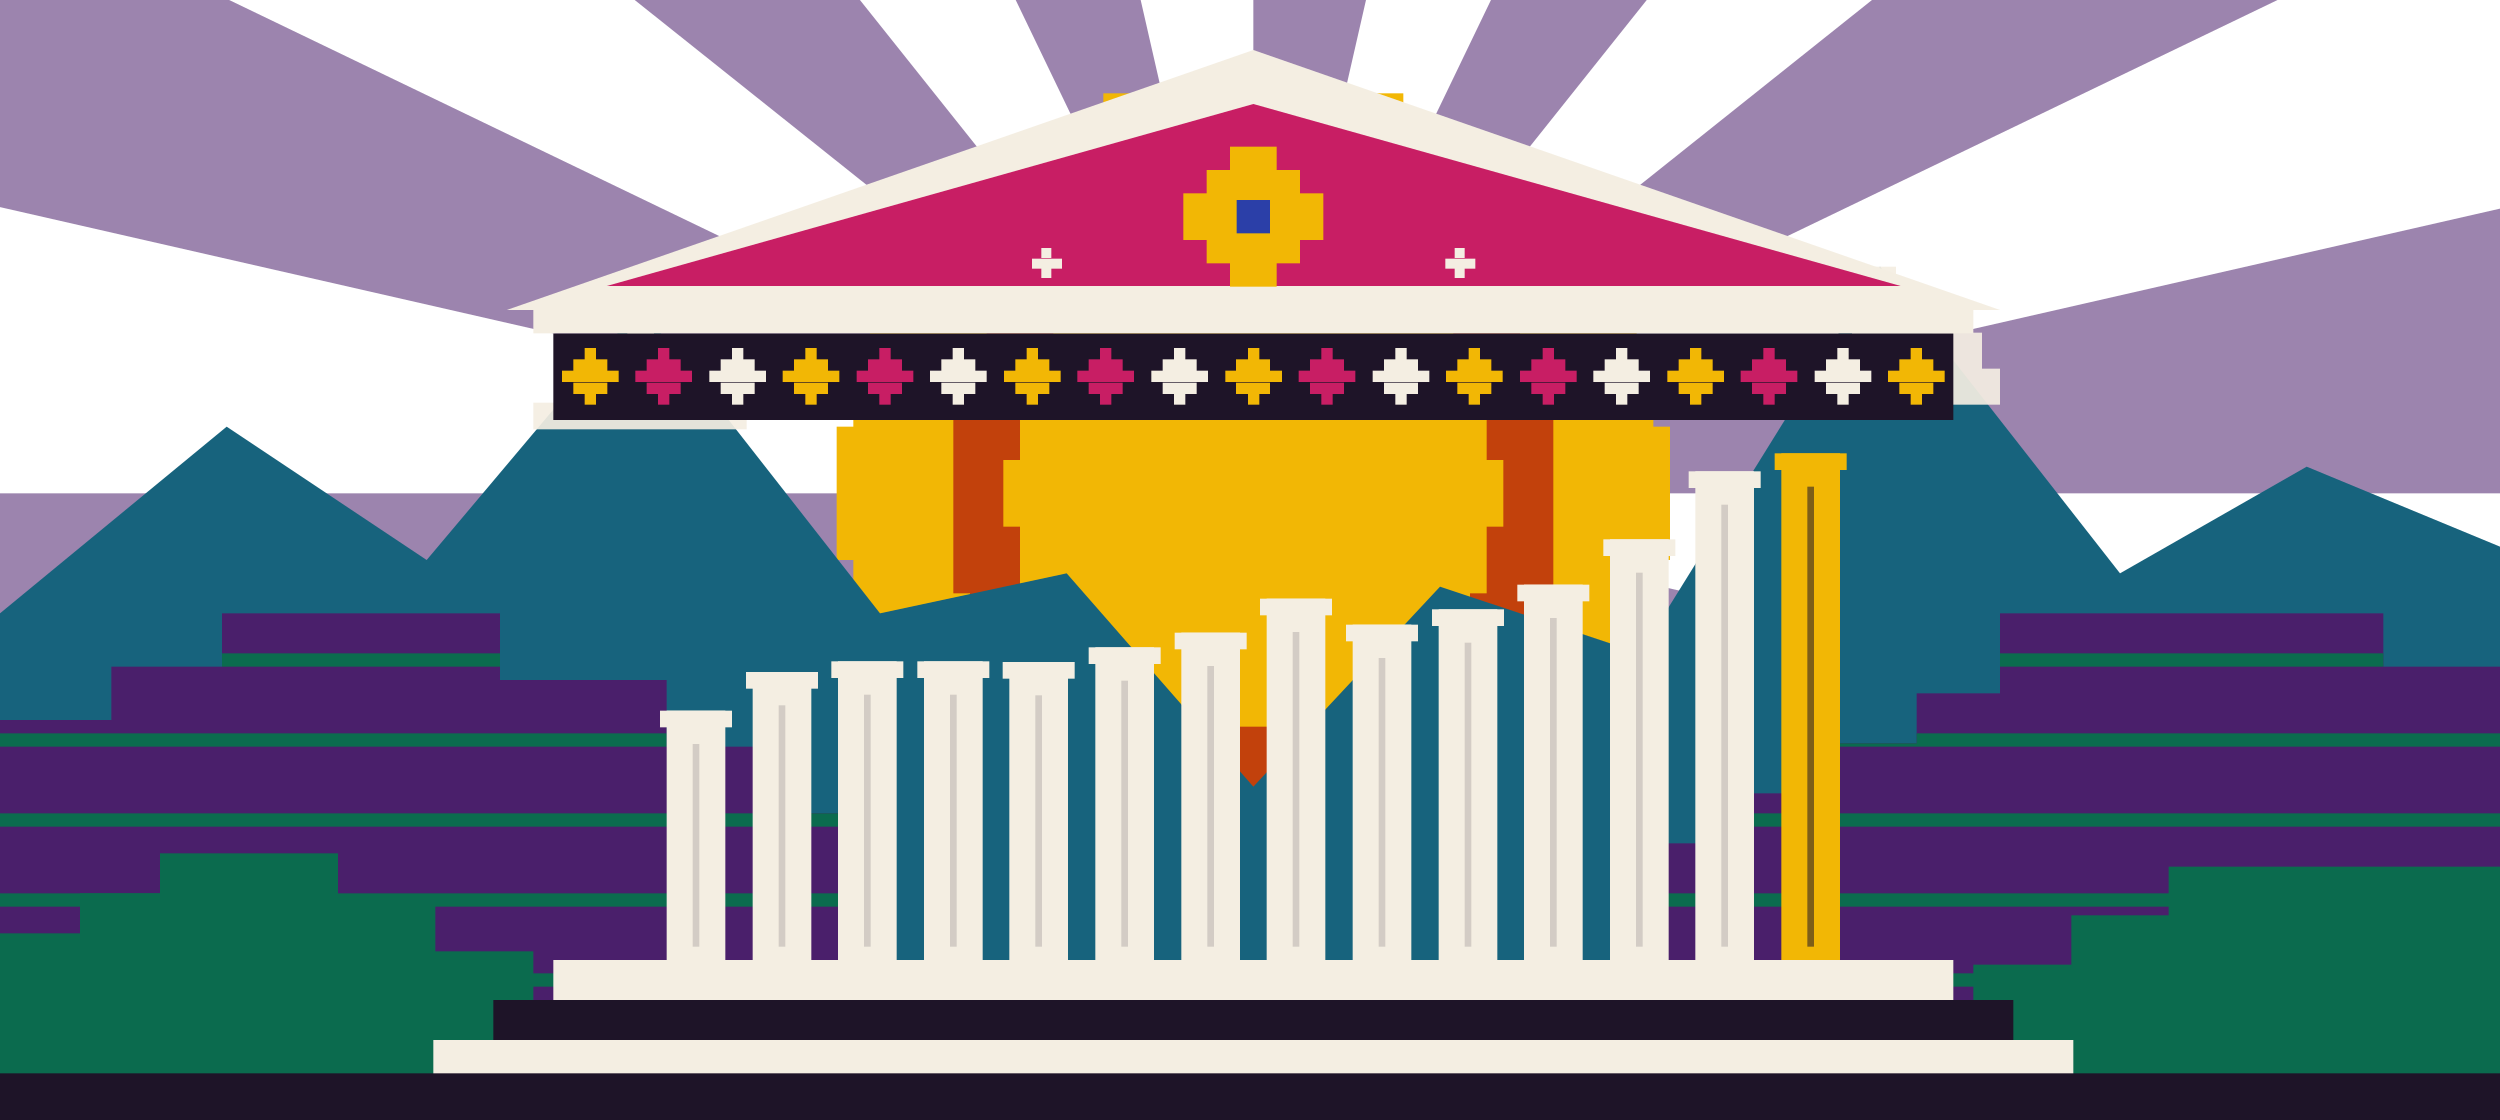
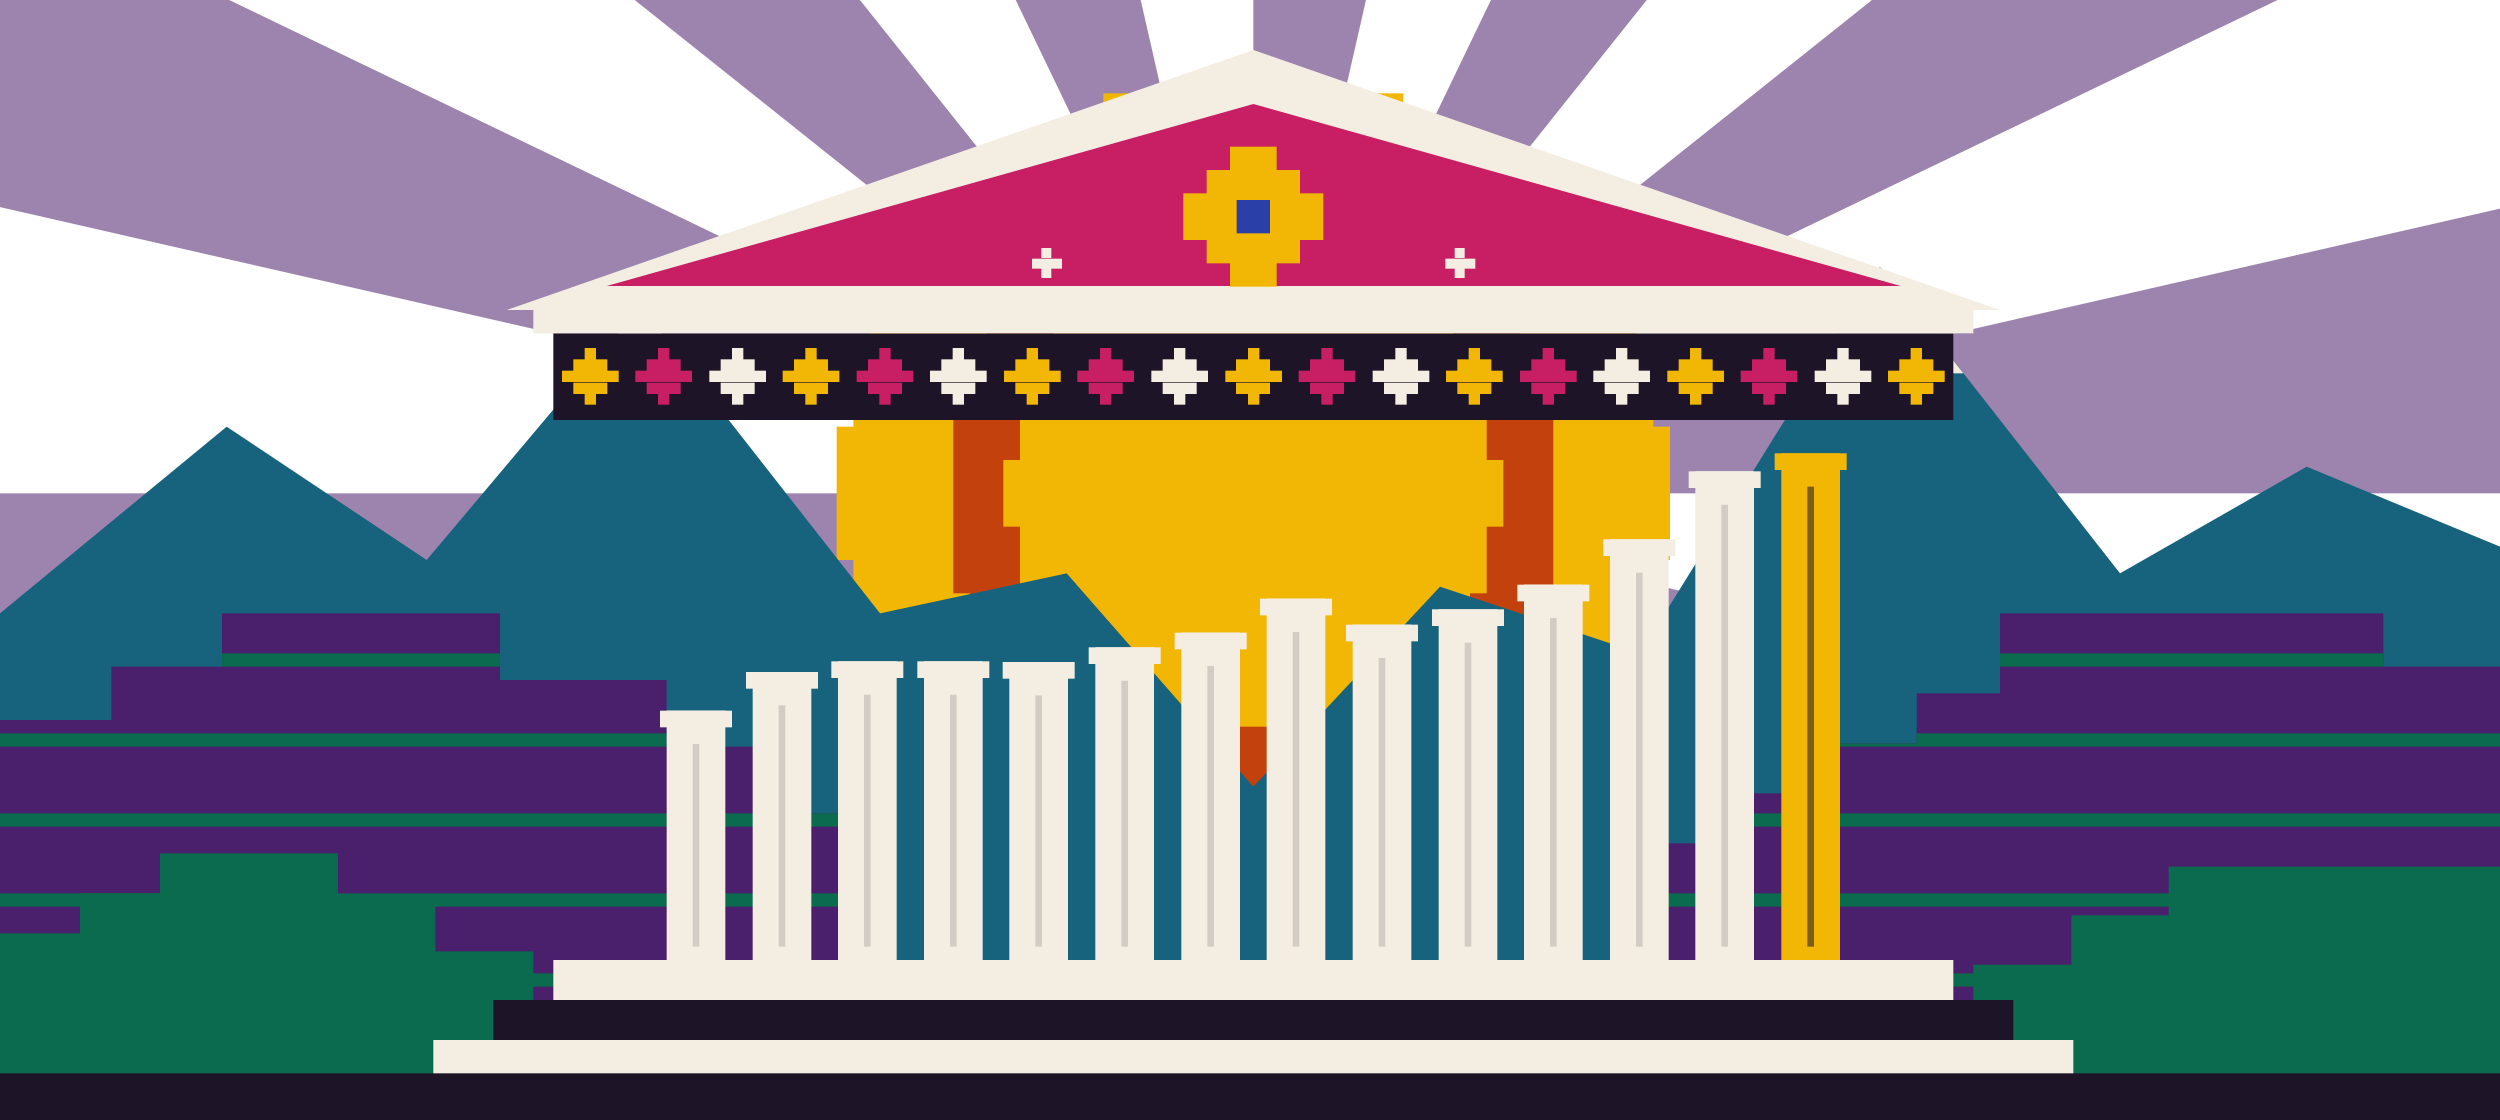
<svg xmlns="http://www.w3.org/2000/svg" viewBox="0 0 375 168" width="375" height="168" aria-hidden="true" focusable="false">
  <style>
@media (prefers-reduced-motion: no-preference) {
  .col { transform-box: fill-box; transform-origin: 50% 100%; animation: crece .9s cubic-bezier(.2,.8,.2,1) both; }
  @keyframes crece { from { transform: scaleY(0); } to { transform: scaleY(1); } }
}
</style>
  <path fill="#4A1F6B" opacity=".55" d="M188 74L188 -226L254.8 -218.5zM188 74L318.2 -196.3L375 -160.5zM188 74L422.5 -113L458.3 -56.2zM188 74L480.5 7.2L488 74zM188 74L480.5 140.8L458.3 204.2zM188 74L422.5 261L375 308.5zM188 74L318.2 344.3L254.8 366.5zM188 74L188 374L121.2 366.5zM188 74L57.8 344.3L1 308.5zM188 74L-46.5 261L-82.3 204.2zM188 74L-104.5 140.8L-112 74zM188 74L-104.5 7.2L-82.3 -56.2zM188 74L-46.5 -113L1 -160.5zM188 74L57.8 -196.3L121.2 -218.5z" />
  <path fill="#F2B705" d="M165.5 14h45v5h-45zM155.5 19h65v5h-65zM148 24h80v5h-80zM143 29h90v5h-90zM138 34h100v5h-100zM135.5 39h105v5h-105zM133 44h110v5h-110zM130.5 49h115v5h-115zM128 54h120v5h-120zM128 59h120v5h-120zM125.5 64h125v5h-125zM125.5 69h125v5h-125zM125.5 74h125v5h-125zM125.5 79h125v5h-125zM128 84h120v5h-120zM128 89h120v5h-120zM130.5 94h115v5h-115zM133 99h110v5h-110zM135.5 104h105v5h-105zM138 109h100v5h-100zM143 114h90v5h-90zM148 119h80v5h-80zM155.5 124h65v5h-65zM165.5 129h45v5h-45z" />
  <path fill="#C2410C" d="M170.5 29h35v5h-35zM160.5 34h55v5h-55zM155.5 39h65v5h-65zM150.5 44h75v5h-75zM148 49h80v5h-80zM145.5 54h85v5h-85zM143 59h90v5h-90zM143 64h90v5h-90zM143 69h90v5h-90zM143 74h90v5h-90zM143 79h90v5h-90zM143 84h90v5h-90zM145.5 89h85v5h-85zM148 94h80v5h-80zM150.5 99h75v5h-75zM155.5 104h65v5h-65zM160.5 109h55v5h-55zM170.5 114h35v5h-35z" />
  <path fill="#F2B705" d="M170.5 39h35v5h-35zM163 44h50v5h-50zM158 49h60v5h-60zM155.5 54h65v5h-65zM153 59h70v5h-70zM153 64h70v5h-70zM150.5 69h75v5h-75zM150.5 74h75v5h-75zM153 79h70v5h-70zM153 84h70v5h-70zM155.5 89h65v5h-65zM158 94h60v5h-60zM163 99h50v5h-50zM170.5 104h35v5h-35z" />
  <polygon fill="#17637D" points="0,92 34,64 64,84 96,46 132,92 160,86 188,118 216,88 246,98 282,40 318,86 346,70 375,82 375,168 0,168" />
-   <polygon fill="#F4EEE2" points="80,64.4 80,60.4 83.6,60.4 83.6,56.4 87.2,56.4 90.4,56.4 90.4,59.6 90.4,55.1 92.3,55.1 92.3,50.5 94.1,50.5 94.1,46 96,46 98.1,46 98.1,50.3 100.3,50.3 100.3,54.5 102.4,54.5 102.4,58.8 102.4,54.8 107.2,54.8 109.6,54.8 109.6,59.6 112,59.6 112,64.4" opacity=".92" />
-   <polygon fill="#F4EEE2" points="264,60.7 264,56.2 268.1,56.2 268.1,51.7 272.1,51.7 275.7,51.7 275.7,55.3 275.7,50.2 277.8,50.2 277.8,45.1 279.9,45.1 279.9,40 282,40 284.4,40 284.4,44.8 286.8,44.8 286.8,49.6 289.2,49.6 289.2,54.4 289.2,49.9 294.6,49.9 297.3,49.9 297.3,55.3 300,55.3 300,60.7" opacity=".92" />
+   <polygon fill="#F4EEE2" points="96,46 106.2,59 101.9,59 101.9,54.5 97.7,54.5 97.7,59 93.5,59 93.5,54.5 89.3,54.5 89.3,59 85.1,59 85.1,59" />
+   <polygon fill="#F4EEE2" points="282,40 294.5,56 290,56 290,50.4 285.5,50.4 285.5,56 281.1,56 281.1,50.4 276.6,50.4 276.6,56 272.1,56 272.1,56" />
  <clipPath id="cmm">
    <polygon fill="#000" points="0,116 0,108 16.7,108 16.7,100 33.3,100 33.3,92 50,92 75,92 75,102 100,102 100,112 114,112 114,122 128,122 128,132 128,168 0,168" />
    <polygon fill="#000" points="250,134 250,126.5 262.5,126.5 262.5,119 275,119 275,111.5 287.5,111.5 287.5,104 300,104 300,92 340,92 357.5,92 357.5,100 375,100 375,108 375,168 250,168" />
  </clipPath>
  <polygon fill="#4A1F6B" points="0,116 0,108 16.7,108 16.7,100 33.3,100 33.3,92 50,92 75,92 75,102 100,102 100,112 114,112 114,122 128,122 128,132 128,168 0,168" />
  <polygon fill="#4A1F6B" points="250,134 250,126.5 262.5,126.5 262.5,119 275,119 275,111.5 287.5,111.5 287.5,104 300,104 300,92 340,92 357.5,92 357.5,100 375,100 375,108 375,168 250,168" />
  <g clip-path="url(#cmm)">
    <rect x="0" y="98" width="375" height="2" fill="#0B6B4E" />
    <rect x="0" y="110" width="375" height="2" fill="#0B6B4E" />
    <rect x="0" y="122" width="375" height="2" fill="#0B6B4E" />
    <rect x="0" y="134" width="375" height="2" fill="#0B6B4E" />
    <rect x="0" y="146" width="375" height="2" fill="#0B6B4E" />
    <rect x="0" y="158" width="375" height="2" fill="#0B6B4E" />
  </g>
  <polygon fill="#0B6B4E" points="0,146 0,140 12,140 12,134 24,134 24,128 36,128 50.7,128 50.7,135.3 65.3,135.3 65.3,142.7 80,142.7 80,150 80,168 0,168" />
  <polygon fill="#0B6B4E" points="296,152 296,144.7 310.7,144.7 310.7,137.3 325.3,137.3 325.3,130 340,130 375,130 375,140 375,168 296,168" />
  <g class="cols">
    <g class="col" style="animation-delay:0ms">
      <rect x="100" y="106.6" width="8.8" height="37.4" fill="#F4EEE2" />
      <rect x="103.9" y="111.6" width="1" height="30.4" fill="#1E1428" opacity="0.16" />
      <rect x="99" y="106.6" width="10.8" height="2.5" fill="#F4EEE2" />
    </g>
    <g class="col" style="animation-delay:45ms">
      <rect x="112.9" y="100.8" width="8.8" height="43.2" fill="#F4EEE2" />
      <rect x="116.8" y="105.8" width="1" height="36.2" fill="#1E1428" opacity="0.16" />
      <rect x="111.9" y="100.8" width="10.8" height="2.5" fill="#F4EEE2" />
    </g>
    <g class="col" style="animation-delay:90ms">
      <rect x="125.7" y="99.2" width="8.8" height="44.8" fill="#F4EEE2" />
      <rect x="129.6" y="104.2" width="1" height="37.8" fill="#1E1428" opacity="0.16" />
      <rect x="124.7" y="99.2" width="10.8" height="2.5" fill="#F4EEE2" />
    </g>
    <g class="col" style="animation-delay:135ms">
      <rect x="138.6" y="99.2" width="8.8" height="44.8" fill="#F4EEE2" />
      <rect x="142.5" y="104.2" width="1" height="37.8" fill="#1E1428" opacity="0.16" />
      <rect x="137.6" y="99.2" width="10.8" height="2.5" fill="#F4EEE2" />
    </g>
    <g class="col" style="animation-delay:180ms">
      <rect x="151.4" y="99.3" width="8.8" height="44.7" fill="#F4EEE2" />
      <rect x="155.3" y="104.3" width="1" height="37.7" fill="#1E1428" opacity="0.16" />
      <rect x="150.4" y="99.3" width="10.8" height="2.5" fill="#F4EEE2" />
    </g>
    <g class="col" style="animation-delay:225ms">
      <rect x="164.3" y="97.1" width="8.8" height="46.9" fill="#F4EEE2" />
      <rect x="168.2" y="102.1" width="1" height="39.9" fill="#1E1428" opacity="0.16" />
      <rect x="163.3" y="97.1" width="10.8" height="2.5" fill="#F4EEE2" />
    </g>
    <g class="col" style="animation-delay:270ms">
      <rect x="177.2" y="94.9" width="8.8" height="49.1" fill="#F4EEE2" />
      <rect x="181.1" y="99.9" width="1" height="42.1" fill="#1E1428" opacity="0.16" />
      <rect x="176.2" y="94.9" width="10.8" height="2.5" fill="#F4EEE2" />
    </g>
    <g class="col" style="animation-delay:315ms">
      <rect x="190" y="89.8" width="8.8" height="54.2" fill="#F4EEE2" />
      <rect x="193.9" y="94.8" width="1" height="47.2" fill="#1E1428" opacity="0.16" />
      <rect x="189" y="89.8" width="10.8" height="2.5" fill="#F4EEE2" />
    </g>
    <g class="col" style="animation-delay:360ms">
      <rect x="202.9" y="93.7" width="8.8" height="50.3" fill="#F4EEE2" />
      <rect x="206.8" y="98.7" width="1" height="43.3" fill="#1E1428" opacity="0.16" />
      <rect x="201.9" y="93.7" width="10.8" height="2.5" fill="#F4EEE2" />
    </g>
    <g class="col" style="animation-delay:405ms">
      <rect x="215.8" y="91.4" width="8.8" height="52.6" fill="#F4EEE2" />
      <rect x="219.7" y="96.4" width="1" height="45.6" fill="#1E1428" opacity="0.16" />
      <rect x="214.8" y="91.4" width="10.8" height="2.5" fill="#F4EEE2" />
    </g>
    <g class="col" style="animation-delay:450ms">
      <rect x="228.6" y="87.7" width="8.8" height="56.3" fill="#F4EEE2" />
      <rect x="232.5" y="92.7" width="1" height="49.3" fill="#1E1428" opacity="0.16" />
      <rect x="227.6" y="87.7" width="10.8" height="2.5" fill="#F4EEE2" />
    </g>
    <g class="col" style="animation-delay:495ms">
      <rect x="241.5" y="80.9" width="8.8" height="63.1" fill="#F4EEE2" />
      <rect x="245.4" y="85.9" width="1" height="56.1" fill="#1E1428" opacity="0.16" />
      <rect x="240.5" y="80.9" width="10.8" height="2.5" fill="#F4EEE2" />
    </g>
    <g class="col" style="animation-delay:540ms">
      <rect x="254.3" y="70.7" width="8.8" height="73.3" fill="#F4EEE2" />
      <rect x="258.2" y="75.7" width="1" height="66.3" fill="#1E1428" opacity="0.16" />
      <rect x="253.3" y="70.7" width="10.8" height="2.5" fill="#F4EEE2" />
    </g>
    <g class="col" style="animation-delay:585ms">
      <rect x="267.2" y="68" width="8.8" height="76" fill="#F2B705" />
      <rect x="271.1" y="73" width="1" height="69" fill="#1E1428" opacity="0.55" />
      <rect x="266.2" y="68" width="10.8" height="2.5" fill="#F2B705" />
    </g>
  </g>
  <rect x="83" y="50" width="210" height="13" fill="#1E1428" />
  <path fill="#F2B705" d="M87.7 52.2h1.7v1.7h-1.7zM86 53.9h5.1v1.7h-5.1zM84.3 55.6h8.5v1.7h-8.5zM86 57.4h5.1v1.7h-5.1zM87.7 59h1.7v1.7h-1.7z" />
  <path fill="#C81E64" d="M98.7 52.2h1.7v1.7h-1.7zM97 53.9h5.1v1.7h-5.1zM95.3 55.6h8.5v1.7h-8.5zM97 57.4h5.1v1.7h-5.1zM98.7 59h1.7v1.7h-1.7z" />
  <path fill="#F4EEE2" d="M109.8 52.2h1.7v1.7h-1.7zM108.1 53.9h5.1v1.7h-5.1zM106.4 55.6h8.5v1.7h-8.5zM108.1 57.4h5.1v1.7h-5.1zM109.8 59h1.7v1.7h-1.7z" />
  <path fill="#F2B705" d="M120.8 52.2h1.7v1.7h-1.7zM119.1 53.9h5.1v1.7h-5.1zM117.4 55.6h8.5v1.7h-8.5zM119.1 57.4h5.1v1.7h-5.1zM120.8 59h1.7v1.7h-1.7z" />
  <path fill="#C81E64" d="M131.9 52.2h1.7v1.7h-1.7zM130.2 53.9h5.1v1.7h-5.1zM128.5 55.6h8.5v1.7h-8.5zM130.2 57.4h5.1v1.7h-5.1zM131.9 59h1.7v1.7h-1.7z" />
  <path fill="#F4EEE2" d="M142.9 52.2h1.7v1.7h-1.7zM141.2 53.9h5.1v1.7h-5.1zM139.5 55.6h8.5v1.7h-8.5zM141.2 57.4h5.1v1.7h-5.1zM142.9 59h1.7v1.7h-1.7z" />
  <path fill="#F2B705" d="M154 52.2h1.7v1.7h-1.7zM152.3 53.9h5.1v1.7h-5.1zM150.6 55.6h8.5v1.7h-8.5zM152.3 57.4h5.1v1.7h-5.1zM154 59h1.7v1.7h-1.7z" />
  <path fill="#C81E64" d="M165 52.2h1.7v1.7h-1.7zM163.3 53.9h5.1v1.7h-5.1zM161.6 55.6h8.5v1.7h-8.5zM163.3 57.4h5.1v1.7h-5.1zM165 59h1.7v1.7h-1.7z" />
  <path fill="#F4EEE2" d="M176.1 52.2h1.7v1.7h-1.7zM174.4 53.9h5.1v1.7h-5.1zM172.7 55.6h8.5v1.7h-8.5zM174.4 57.4h5.1v1.7h-5.1zM176.1 59h1.7v1.7h-1.7z" />
  <path fill="#F2B705" d="M187.2 52.2h1.7v1.7h-1.7zM185.4 53.9h5.1v1.7h-5.1zM183.8 55.6h8.5v1.7h-8.5zM185.4 57.4h5.1v1.7h-5.1zM187.2 59h1.7v1.7h-1.7z" />
  <path fill="#C81E64" d="M198.2 52.2h1.7v1.7h-1.7zM196.5 53.9h5.1v1.7h-5.1zM194.8 55.6h8.5v1.7h-8.5zM196.5 57.4h5.1v1.7h-5.1zM198.2 59h1.7v1.7h-1.7z" />
  <path fill="#F4EEE2" d="M209.3 52.2h1.7v1.7h-1.7zM207.6 53.9h5.1v1.7h-5.1zM205.9 55.6h8.5v1.7h-8.5zM207.6 57.4h5.1v1.7h-5.1zM209.3 59h1.7v1.7h-1.7z" />
  <path fill="#F2B705" d="M220.3 52.2h1.7v1.7h-1.7zM218.6 53.9h5.1v1.7h-5.1zM216.9 55.6h8.5v1.7h-8.5zM218.6 57.4h5.1v1.7h-5.1zM220.3 59h1.7v1.7h-1.7z" />
  <path fill="#C81E64" d="M231.4 52.2h1.7v1.7h-1.7zM229.7 53.9h5.1v1.7h-5.1zM228 55.6h8.5v1.7h-8.5zM229.7 57.4h5.1v1.7h-5.1zM231.4 59h1.7v1.7h-1.7z" />
  <path fill="#F4EEE2" d="M242.4 52.2h1.7v1.7h-1.7zM240.7 53.9h5.1v1.7h-5.1zM239 55.6h8.5v1.7h-8.5zM240.7 57.4h5.1v1.7h-5.1zM242.4 59h1.7v1.7h-1.7z" />
  <path fill="#F2B705" d="M253.5 52.2h1.7v1.7h-1.7zM251.8 53.9h5.1v1.7h-5.1zM250.1 55.6h8.5v1.7h-8.5zM251.8 57.4h5.1v1.7h-5.1zM253.5 59h1.7v1.7h-1.7z" />
  <path fill="#C81E64" d="M264.5 52.2h1.7v1.7h-1.7zM262.8 53.9h5.1v1.7h-5.1zM261.1 55.6h8.5v1.7h-8.5zM262.8 57.4h5.1v1.7h-5.1zM264.5 59h1.7v1.7h-1.7z" />
  <path fill="#F4EEE2" d="M275.6 52.2h1.7v1.7h-1.7zM273.9 53.9h5.1v1.7h-5.1zM272.2 55.6h8.5v1.7h-8.5zM273.9 57.4h5.1v1.7h-5.1zM275.6 59h1.7v1.7h-1.7z" />
  <path fill="#F2B705" d="M286.6 52.2h1.7v1.7h-1.7zM284.9 53.9h5.1v1.7h-5.1zM283.2 55.6h8.5v1.7h-8.5zM284.9 57.4h5.1v1.7h-5.1zM286.6 59h1.7v1.7h-1.7z" />
  <rect x="80" y="46.5" width="216" height="3.5" fill="#F4EEE2" />
  <polygon fill="#F4EEE2" points="76,46.5 188,7.5 300,46.5" />
  <polygon fill="#C81E64" points="91,42.9 188,15.6 285.1,42.9" />
  <polygon fill="#F2B705" points="184.5,22 191.5,22 191.5,25.5 195,25.5 195,29 198.5,29 198.5,36 195,36 195,39.5 191.5,39.5 191.5,43 184.5,43 184.5,39.5 181,39.5 181,36 177.5,36 177.5,29 181,29 181,25.5 184.5,25.5" />
  <rect x="185.5" y="30" width="5" height="5" fill="#2B3FA8" />
  <path fill="#F4EEE2" d="M156.2 37.2h1.5v1.5h-1.5zM154.8 38.8h4.5v1.5h-4.5zM156.2 40.2h1.5v1.5h-1.5z" />
  <path fill="#F4EEE2" d="M218.2 37.2h1.5v1.5h-1.5zM216.8 38.8h4.5v1.5h-4.5zM218.2 40.2h1.5v1.5h-1.5z" />
  <rect x="83" y="144" width="210" height="6" fill="#F4EEE2" />
  <rect x="74" y="150" width="228" height="6" fill="#1E1428" />
  <rect x="65" y="156" width="246" height="6" fill="#F4EEE2" />
  <rect x="0" y="161" width="375" height="7" fill="#1E1428" />
</svg>
